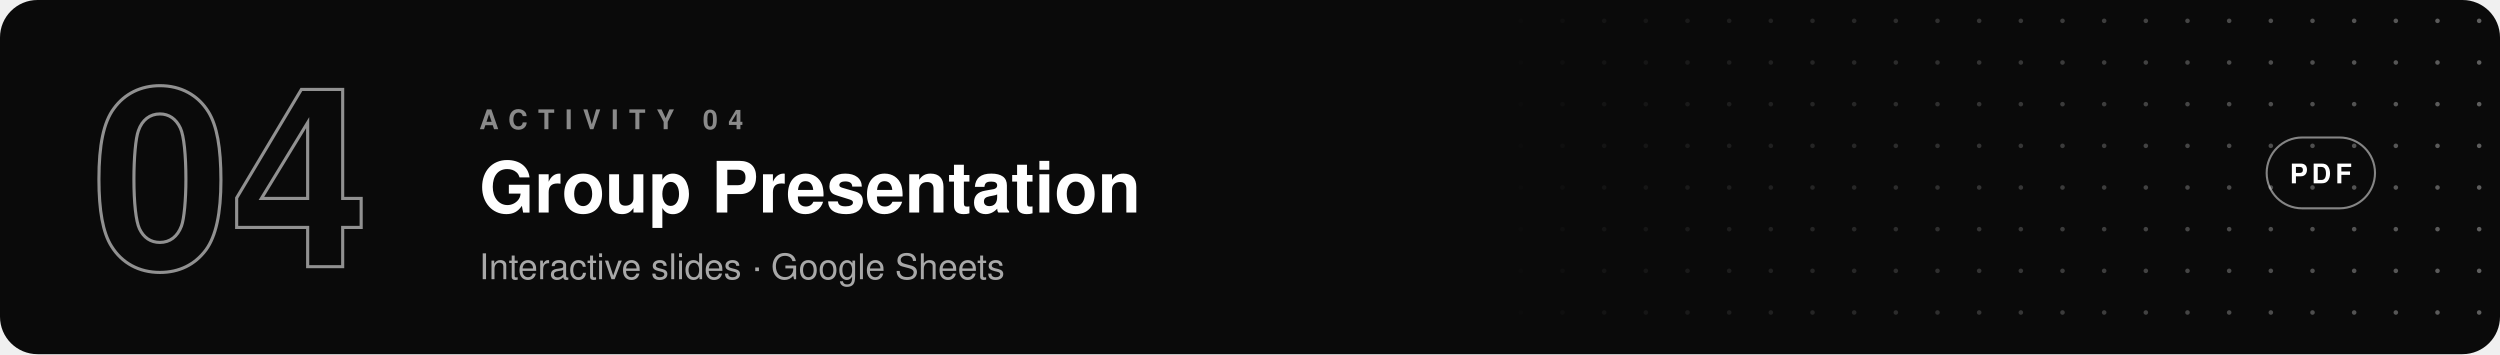
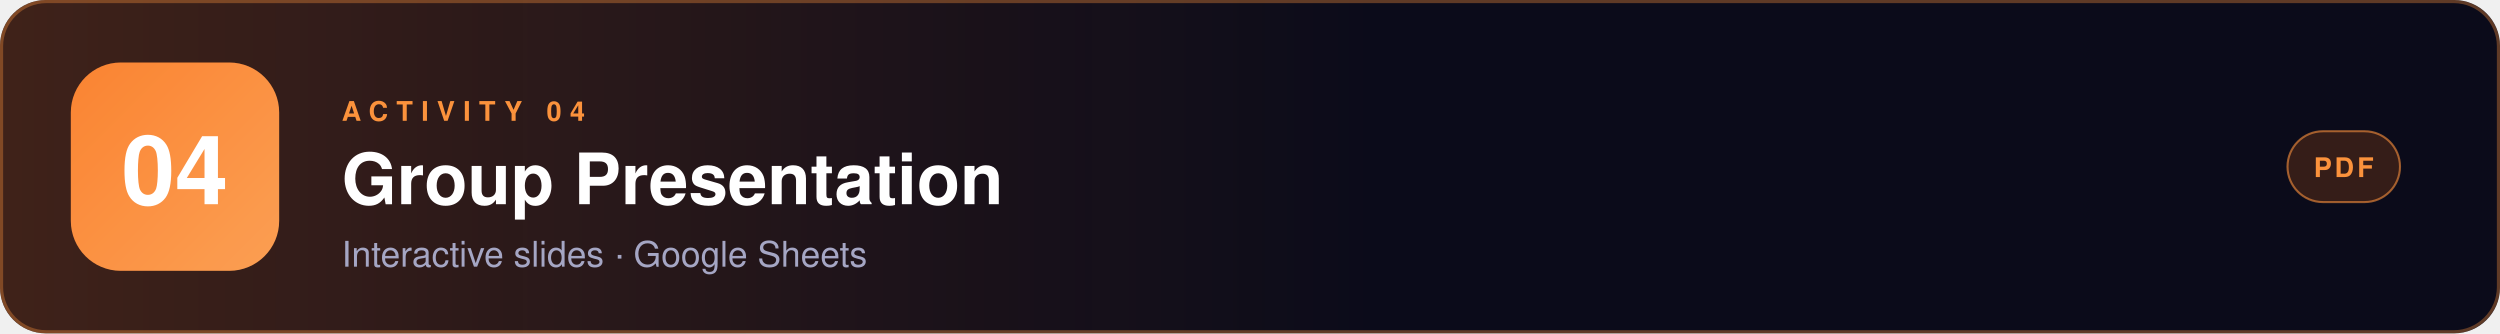
- <svg xmlns="http://www.w3.org/2000/svg" viewBox="0 0 1200 170" width="1200" height="170">
+ <svg xmlns="http://www.w3.org/2000/svg" viewBox="0 0 1200 160" width="1200" height="160">
+   <defs>
+     <linearGradient id="g04" x1="0" y1="0" x2="1" y2="1">
+       <stop offset="0" stop-color="#f97316" />
+       <stop offset="1" stop-color="#fb923c" />
+     </linearGradient>
+     <linearGradient id="w04" x1="0" x2="1">
+       <stop offset="0" stop-color="#f97316" stop-opacity="0.22" />
+       <stop offset="0.55" stop-color="#f97316" stop-opacity="0" />
+     </linearGradient>
+   </defs>
  <style>
    .slide { animation: slide 0.9s ease-out both; }
+     .shine { animation: shine 3.5s ease-in-out infinite; }
    @keyframes slide { from { opacity: 0; transform: translateX(-16px); } to { opacity: 1; transform: none; } }
+     @keyframes shine { 0%,100% { opacity: 0.55; } 50% { opacity: 1; } }
  </style>
-   <rect width="1200" height="170" rx="18" fill="#0a0a0a" />
-   <circle cx="730" cy="10" r="1.1" fill="#fff" opacity="0.01" />
-   <circle cx="750" cy="10" r="1.1" fill="#fff" opacity="0.02" />
-   <circle cx="770" cy="10" r="1.1" fill="#fff" opacity="0.04" />
-   <circle cx="790" cy="10" r="1.1" fill="#fff" opacity="0.05" />
-   <circle cx="810" cy="10" r="1.1" fill="#fff" opacity="0.07" />
-   <circle cx="830" cy="10" r="1.1" fill="#fff" opacity="0.08" />
-   <circle cx="850" cy="10" r="1.1" fill="#fff" opacity="0.09" />
-   <circle cx="870" cy="10" r="1.1" fill="#fff" opacity="0.11" />
-   <circle cx="890" cy="10" r="1.1" fill="#fff" opacity="0.12" />
-   <circle cx="910" cy="10" r="1.1" fill="#fff" opacity="0.14" />
-   <circle cx="930" cy="10" r="1.1" fill="#fff" opacity="0.15" />
-   <circle cx="950" cy="10" r="1.1" fill="#fff" opacity="0.17" />
-   <circle cx="970" cy="10" r="1.1" fill="#fff" opacity="0.18" />
-   <circle cx="990" cy="10" r="1.1" fill="#fff" opacity="0.20" />
-   <circle cx="1010" cy="10" r="1.1" fill="#fff" opacity="0.21" />
-   <circle cx="1030" cy="10" r="1.1" fill="#fff" opacity="0.23" />
-   <circle cx="1050" cy="10" r="1.1" fill="#fff" opacity="0.24" />
-   <circle cx="1070" cy="10" r="1.1" fill="#fff" opacity="0.26" />
-   <circle cx="1090" cy="10" r="1.1" fill="#fff" opacity="0.27" />
-   <circle cx="1110" cy="10" r="1.1" fill="#fff" opacity="0.28" />
-   <circle cx="1130" cy="10" r="1.1" fill="#fff" opacity="0.30" />
-   <circle cx="1150" cy="10" r="1.1" fill="#fff" opacity="0.31" />
-   <circle cx="1170" cy="10" r="1.1" fill="#fff" opacity="0.33" />
-   <circle cx="1190" cy="10" r="1.1" fill="#fff" opacity="0.34" />
-   <circle cx="730" cy="30" r="1.1" fill="#fff" opacity="0.01" />
-   <circle cx="750" cy="30" r="1.1" fill="#fff" opacity="0.02" />
-   <circle cx="770" cy="30" r="1.1" fill="#fff" opacity="0.04" />
-   <circle cx="790" cy="30" r="1.1" fill="#fff" opacity="0.05" />
-   <circle cx="810" cy="30" r="1.1" fill="#fff" opacity="0.07" />
-   <circle cx="830" cy="30" r="1.1" fill="#fff" opacity="0.08" />
-   <circle cx="850" cy="30" r="1.1" fill="#fff" opacity="0.09" />
-   <circle cx="870" cy="30" r="1.1" fill="#fff" opacity="0.11" />
-   <circle cx="890" cy="30" r="1.1" fill="#fff" opacity="0.12" />
-   <circle cx="910" cy="30" r="1.1" fill="#fff" opacity="0.14" />
-   <circle cx="930" cy="30" r="1.1" fill="#fff" opacity="0.15" />
-   <circle cx="950" cy="30" r="1.1" fill="#fff" opacity="0.17" />
-   <circle cx="970" cy="30" r="1.1" fill="#fff" opacity="0.18" />
-   <circle cx="990" cy="30" r="1.1" fill="#fff" opacity="0.20" />
-   <circle cx="1010" cy="30" r="1.1" fill="#fff" opacity="0.21" />
-   <circle cx="1030" cy="30" r="1.1" fill="#fff" opacity="0.23" />
-   <circle cx="1050" cy="30" r="1.1" fill="#fff" opacity="0.24" />
-   <circle cx="1070" cy="30" r="1.1" fill="#fff" opacity="0.26" />
-   <circle cx="1090" cy="30" r="1.1" fill="#fff" opacity="0.27" />
-   <circle cx="1110" cy="30" r="1.1" fill="#fff" opacity="0.28" />
-   <circle cx="1130" cy="30" r="1.1" fill="#fff" opacity="0.30" />
-   <circle cx="1150" cy="30" r="1.1" fill="#fff" opacity="0.31" />
-   <circle cx="1170" cy="30" r="1.1" fill="#fff" opacity="0.33" />
-   <circle cx="1190" cy="30" r="1.1" fill="#fff" opacity="0.34" />
-   <circle cx="730" cy="50" r="1.1" fill="#fff" opacity="0.01" />
-   <circle cx="750" cy="50" r="1.1" fill="#fff" opacity="0.02" />
-   <circle cx="770" cy="50" r="1.1" fill="#fff" opacity="0.04" />
-   <circle cx="790" cy="50" r="1.1" fill="#fff" opacity="0.05" />
-   <circle cx="810" cy="50" r="1.1" fill="#fff" opacity="0.07" />
-   <circle cx="830" cy="50" r="1.1" fill="#fff" opacity="0.08" />
-   <circle cx="850" cy="50" r="1.1" fill="#fff" opacity="0.09" />
-   <circle cx="870" cy="50" r="1.1" fill="#fff" opacity="0.11" />
-   <circle cx="890" cy="50" r="1.1" fill="#fff" opacity="0.12" />
-   <circle cx="910" cy="50" r="1.1" fill="#fff" opacity="0.14" />
-   <circle cx="930" cy="50" r="1.1" fill="#fff" opacity="0.15" />
-   <circle cx="950" cy="50" r="1.1" fill="#fff" opacity="0.17" />
-   <circle cx="970" cy="50" r="1.1" fill="#fff" opacity="0.18" />
-   <circle cx="990" cy="50" r="1.1" fill="#fff" opacity="0.20" />
-   <circle cx="1010" cy="50" r="1.1" fill="#fff" opacity="0.21" />
-   <circle cx="1030" cy="50" r="1.1" fill="#fff" opacity="0.23" />
-   <circle cx="1050" cy="50" r="1.1" fill="#fff" opacity="0.24" />
-   <circle cx="1070" cy="50" r="1.1" fill="#fff" opacity="0.26" />
-   <circle cx="1090" cy="50" r="1.1" fill="#fff" opacity="0.27" />
-   <circle cx="1110" cy="50" r="1.1" fill="#fff" opacity="0.28" />
-   <circle cx="1130" cy="50" r="1.1" fill="#fff" opacity="0.30" />
-   <circle cx="1150" cy="50" r="1.1" fill="#fff" opacity="0.31" />
-   <circle cx="1170" cy="50" r="1.1" fill="#fff" opacity="0.33" />
-   <circle cx="1190" cy="50" r="1.1" fill="#fff" opacity="0.34" />
-   <circle cx="730" cy="70" r="1.1" fill="#fff" opacity="0.01" />
-   <circle cx="750" cy="70" r="1.1" fill="#fff" opacity="0.02" />
-   <circle cx="770" cy="70" r="1.1" fill="#fff" opacity="0.04" />
-   <circle cx="790" cy="70" r="1.1" fill="#fff" opacity="0.05" />
-   <circle cx="810" cy="70" r="1.1" fill="#fff" opacity="0.07" />
-   <circle cx="830" cy="70" r="1.1" fill="#fff" opacity="0.08" />
-   <circle cx="850" cy="70" r="1.1" fill="#fff" opacity="0.09" />
-   <circle cx="870" cy="70" r="1.1" fill="#fff" opacity="0.11" />
-   <circle cx="890" cy="70" r="1.1" fill="#fff" opacity="0.12" />
-   <circle cx="910" cy="70" r="1.1" fill="#fff" opacity="0.14" />
-   <circle cx="930" cy="70" r="1.1" fill="#fff" opacity="0.15" />
-   <circle cx="950" cy="70" r="1.1" fill="#fff" opacity="0.17" />
-   <circle cx="970" cy="70" r="1.1" fill="#fff" opacity="0.18" />
-   <circle cx="990" cy="70" r="1.1" fill="#fff" opacity="0.20" />
-   <circle cx="1010" cy="70" r="1.1" fill="#fff" opacity="0.21" />
-   <circle cx="1030" cy="70" r="1.1" fill="#fff" opacity="0.23" />
-   <circle cx="1050" cy="70" r="1.1" fill="#fff" opacity="0.24" />
-   <circle cx="1070" cy="70" r="1.1" fill="#fff" opacity="0.26" />
-   <circle cx="1090" cy="70" r="1.1" fill="#fff" opacity="0.27" />
-   <circle cx="1110" cy="70" r="1.1" fill="#fff" opacity="0.28" />
-   <circle cx="1130" cy="70" r="1.1" fill="#fff" opacity="0.30" />
-   <circle cx="1150" cy="70" r="1.1" fill="#fff" opacity="0.31" />
-   <circle cx="1170" cy="70" r="1.1" fill="#fff" opacity="0.33" />
-   <circle cx="1190" cy="70" r="1.1" fill="#fff" opacity="0.34" />
-   <circle cx="730" cy="90" r="1.1" fill="#fff" opacity="0.01" />
-   <circle cx="750" cy="90" r="1.1" fill="#fff" opacity="0.02" />
-   <circle cx="770" cy="90" r="1.1" fill="#fff" opacity="0.04" />
-   <circle cx="790" cy="90" r="1.1" fill="#fff" opacity="0.05" />
-   <circle cx="810" cy="90" r="1.1" fill="#fff" opacity="0.07" />
-   <circle cx="830" cy="90" r="1.1" fill="#fff" opacity="0.08" />
-   <circle cx="850" cy="90" r="1.1" fill="#fff" opacity="0.09" />
-   <circle cx="870" cy="90" r="1.1" fill="#fff" opacity="0.11" />
-   <circle cx="890" cy="90" r="1.1" fill="#fff" opacity="0.12" />
-   <circle cx="910" cy="90" r="1.1" fill="#fff" opacity="0.14" />
-   <circle cx="930" cy="90" r="1.1" fill="#fff" opacity="0.15" />
-   <circle cx="950" cy="90" r="1.1" fill="#fff" opacity="0.17" />
-   <circle cx="970" cy="90" r="1.1" fill="#fff" opacity="0.18" />
-   <circle cx="990" cy="90" r="1.1" fill="#fff" opacity="0.20" />
-   <circle cx="1010" cy="90" r="1.1" fill="#fff" opacity="0.21" />
-   <circle cx="1030" cy="90" r="1.1" fill="#fff" opacity="0.23" />
-   <circle cx="1050" cy="90" r="1.1" fill="#fff" opacity="0.24" />
-   <circle cx="1070" cy="90" r="1.1" fill="#fff" opacity="0.26" />
-   <circle cx="1090" cy="90" r="1.1" fill="#fff" opacity="0.27" />
-   <circle cx="1110" cy="90" r="1.1" fill="#fff" opacity="0.28" />
-   <circle cx="1130" cy="90" r="1.1" fill="#fff" opacity="0.30" />
-   <circle cx="1150" cy="90" r="1.1" fill="#fff" opacity="0.31" />
-   <circle cx="1170" cy="90" r="1.1" fill="#fff" opacity="0.33" />
-   <circle cx="1190" cy="90" r="1.1" fill="#fff" opacity="0.34" />
-   <circle cx="730" cy="110" r="1.1" fill="#fff" opacity="0.01" />
-   <circle cx="750" cy="110" r="1.1" fill="#fff" opacity="0.02" />
-   <circle cx="770" cy="110" r="1.1" fill="#fff" opacity="0.04" />
-   <circle cx="790" cy="110" r="1.1" fill="#fff" opacity="0.05" />
-   <circle cx="810" cy="110" r="1.1" fill="#fff" opacity="0.07" />
-   <circle cx="830" cy="110" r="1.1" fill="#fff" opacity="0.08" />
-   <circle cx="850" cy="110" r="1.1" fill="#fff" opacity="0.09" />
-   <circle cx="870" cy="110" r="1.1" fill="#fff" opacity="0.11" />
-   <circle cx="890" cy="110" r="1.1" fill="#fff" opacity="0.12" />
-   <circle cx="910" cy="110" r="1.1" fill="#fff" opacity="0.14" />
-   <circle cx="930" cy="110" r="1.1" fill="#fff" opacity="0.15" />
-   <circle cx="950" cy="110" r="1.1" fill="#fff" opacity="0.17" />
-   <circle cx="970" cy="110" r="1.1" fill="#fff" opacity="0.18" />
-   <circle cx="990" cy="110" r="1.1" fill="#fff" opacity="0.20" />
-   <circle cx="1010" cy="110" r="1.1" fill="#fff" opacity="0.21" />
-   <circle cx="1030" cy="110" r="1.1" fill="#fff" opacity="0.23" />
-   <circle cx="1050" cy="110" r="1.1" fill="#fff" opacity="0.24" />
-   <circle cx="1070" cy="110" r="1.1" fill="#fff" opacity="0.26" />
-   <circle cx="1090" cy="110" r="1.1" fill="#fff" opacity="0.27" />
-   <circle cx="1110" cy="110" r="1.1" fill="#fff" opacity="0.28" />
-   <circle cx="1130" cy="110" r="1.1" fill="#fff" opacity="0.30" />
-   <circle cx="1150" cy="110" r="1.1" fill="#fff" opacity="0.31" />
-   <circle cx="1170" cy="110" r="1.1" fill="#fff" opacity="0.33" />
-   <circle cx="1190" cy="110" r="1.1" fill="#fff" opacity="0.34" />
-   <circle cx="730" cy="130" r="1.1" fill="#fff" opacity="0.01" />
-   <circle cx="750" cy="130" r="1.1" fill="#fff" opacity="0.02" />
-   <circle cx="770" cy="130" r="1.1" fill="#fff" opacity="0.04" />
-   <circle cx="790" cy="130" r="1.1" fill="#fff" opacity="0.05" />
-   <circle cx="810" cy="130" r="1.1" fill="#fff" opacity="0.07" />
-   <circle cx="830" cy="130" r="1.1" fill="#fff" opacity="0.08" />
-   <circle cx="850" cy="130" r="1.1" fill="#fff" opacity="0.09" />
-   <circle cx="870" cy="130" r="1.1" fill="#fff" opacity="0.11" />
-   <circle cx="890" cy="130" r="1.1" fill="#fff" opacity="0.12" />
-   <circle cx="910" cy="130" r="1.1" fill="#fff" opacity="0.14" />
-   <circle cx="930" cy="130" r="1.1" fill="#fff" opacity="0.15" />
-   <circle cx="950" cy="130" r="1.1" fill="#fff" opacity="0.17" />
-   <circle cx="970" cy="130" r="1.1" fill="#fff" opacity="0.18" />
-   <circle cx="990" cy="130" r="1.1" fill="#fff" opacity="0.20" />
-   <circle cx="1010" cy="130" r="1.1" fill="#fff" opacity="0.21" />
-   <circle cx="1030" cy="130" r="1.1" fill="#fff" opacity="0.23" />
-   <circle cx="1050" cy="130" r="1.1" fill="#fff" opacity="0.24" />
-   <circle cx="1070" cy="130" r="1.1" fill="#fff" opacity="0.26" />
-   <circle cx="1090" cy="130" r="1.1" fill="#fff" opacity="0.27" />
-   <circle cx="1110" cy="130" r="1.1" fill="#fff" opacity="0.28" />
-   <circle cx="1130" cy="130" r="1.1" fill="#fff" opacity="0.30" />
-   <circle cx="1150" cy="130" r="1.1" fill="#fff" opacity="0.31" />
-   <circle cx="1170" cy="130" r="1.1" fill="#fff" opacity="0.33" />
-   <circle cx="1190" cy="130" r="1.1" fill="#fff" opacity="0.34" />
-   <circle cx="730" cy="150" r="1.1" fill="#fff" opacity="0.01" />
-   <circle cx="750" cy="150" r="1.1" fill="#fff" opacity="0.02" />
-   <circle cx="770" cy="150" r="1.1" fill="#fff" opacity="0.04" />
-   <circle cx="790" cy="150" r="1.1" fill="#fff" opacity="0.05" />
-   <circle cx="810" cy="150" r="1.1" fill="#fff" opacity="0.07" />
-   <circle cx="830" cy="150" r="1.1" fill="#fff" opacity="0.08" />
-   <circle cx="850" cy="150" r="1.1" fill="#fff" opacity="0.09" />
-   <circle cx="870" cy="150" r="1.1" fill="#fff" opacity="0.11" />
-   <circle cx="890" cy="150" r="1.1" fill="#fff" opacity="0.12" />
-   <circle cx="910" cy="150" r="1.1" fill="#fff" opacity="0.14" />
-   <circle cx="930" cy="150" r="1.1" fill="#fff" opacity="0.15" />
-   <circle cx="950" cy="150" r="1.1" fill="#fff" opacity="0.17" />
-   <circle cx="970" cy="150" r="1.1" fill="#fff" opacity="0.18" />
-   <circle cx="990" cy="150" r="1.1" fill="#fff" opacity="0.20" />
-   <circle cx="1010" cy="150" r="1.1" fill="#fff" opacity="0.21" />
-   <circle cx="1030" cy="150" r="1.1" fill="#fff" opacity="0.23" />
-   <circle cx="1050" cy="150" r="1.1" fill="#fff" opacity="0.24" />
-   <circle cx="1070" cy="150" r="1.1" fill="#fff" opacity="0.26" />
-   <circle cx="1090" cy="150" r="1.1" fill="#fff" opacity="0.27" />
-   <circle cx="1110" cy="150" r="1.1" fill="#fff" opacity="0.28" />
-   <circle cx="1130" cy="150" r="1.1" fill="#fff" opacity="0.30" />
-   <circle cx="1150" cy="150" r="1.1" fill="#fff" opacity="0.31" />
-   <circle cx="1170" cy="150" r="1.1" fill="#fff" opacity="0.33" />
-   <circle cx="1190" cy="150" r="1.1" fill="#fff" opacity="0.34" />
-   <text x="44" y="128" font-family="Helvetica Neue, Helvetica, Arial, sans-serif" font-size="120" font-weight="800" fill="none" stroke="#fff" stroke-opacity="0.55" stroke-width="1.5">04</text>
+   <rect width="1200" height="160" rx="22" fill="#0b0b1a" />
+   <rect width="1200" height="160" rx="22" fill="url(#w04)" />
+   <rect x="0.75" y="0.75" width="1198.5" height="158.5" rx="21.5" fill="none" stroke="#fb923c" stroke-opacity="0.35" stroke-width="1.5" />
+   <rect x="34" y="30" width="100" height="100" rx="24" fill="url(#g04)" />
+   <rect x="34" y="30" width="100" height="100" rx="24" fill="#fff" opacity="0.12" class="shine" />
+   <text x="84" y="98" text-anchor="middle" font-family="Helvetica Neue, Helvetica, Arial, sans-serif" font-size="46" font-weight="800" fill="#fff">04</text>
  <g class="slide">
-     <text x="230" y="62" font-family="Helvetica Neue, Helvetica, Arial, sans-serif" font-size="13" font-weight="700" letter-spacing="5" fill="#8a8a8a">ACTIVITY 04</text>
-     <text x="230" y="102" font-family="Helvetica Neue, Helvetica, Arial, sans-serif" font-size="34" font-weight="800" fill="#fff">Group Presentation</text>
-     <text x="230" y="134" font-family="Helvetica Neue, Helvetica, Arial, sans-serif" font-size="17" fill="#a8a8a8">Interactive slides · Google Sheets</text>
+     <text x="164" y="58" font-family="Helvetica Neue, Helvetica, Arial, sans-serif" font-size="13" font-weight="700" letter-spacing="4" fill="#fb923c">ACTIVITY 04</text>
+     <text x="164" y="98" font-family="Helvetica Neue, Helvetica, Arial, sans-serif" font-size="34" font-weight="800" fill="#ffffff">Group Presentation</text>
+     <text x="164" y="128" font-family="Helvetica Neue, Helvetica, Arial, sans-serif" font-size="17" fill="#a5a6c4">Interactive slides · Google Sheets</text>
  </g>
-   <rect x="1088" y="66" width="52" height="34" rx="17" fill="none" stroke="#fff" stroke-opacity="0.5" />
-   <text x="1114.0" y="88" text-anchor="middle" font-family="Helvetica Neue, Helvetica, Arial, sans-serif" font-size="13" font-weight="700" letter-spacing="2" fill="#fff">PDF</text>
+   <rect x="1098" y="63" width="54" height="34" rx="17" fill="#f97316" fill-opacity="0.18" stroke="#fb923c" stroke-opacity="0.6" />
+   <text x="1125.0" y="85" text-anchor="middle" font-family="Helvetica Neue, Helvetica, Arial, sans-serif" font-size="13" font-weight="700" letter-spacing="1.5" fill="#fb923c">PDF</text>
</svg>
